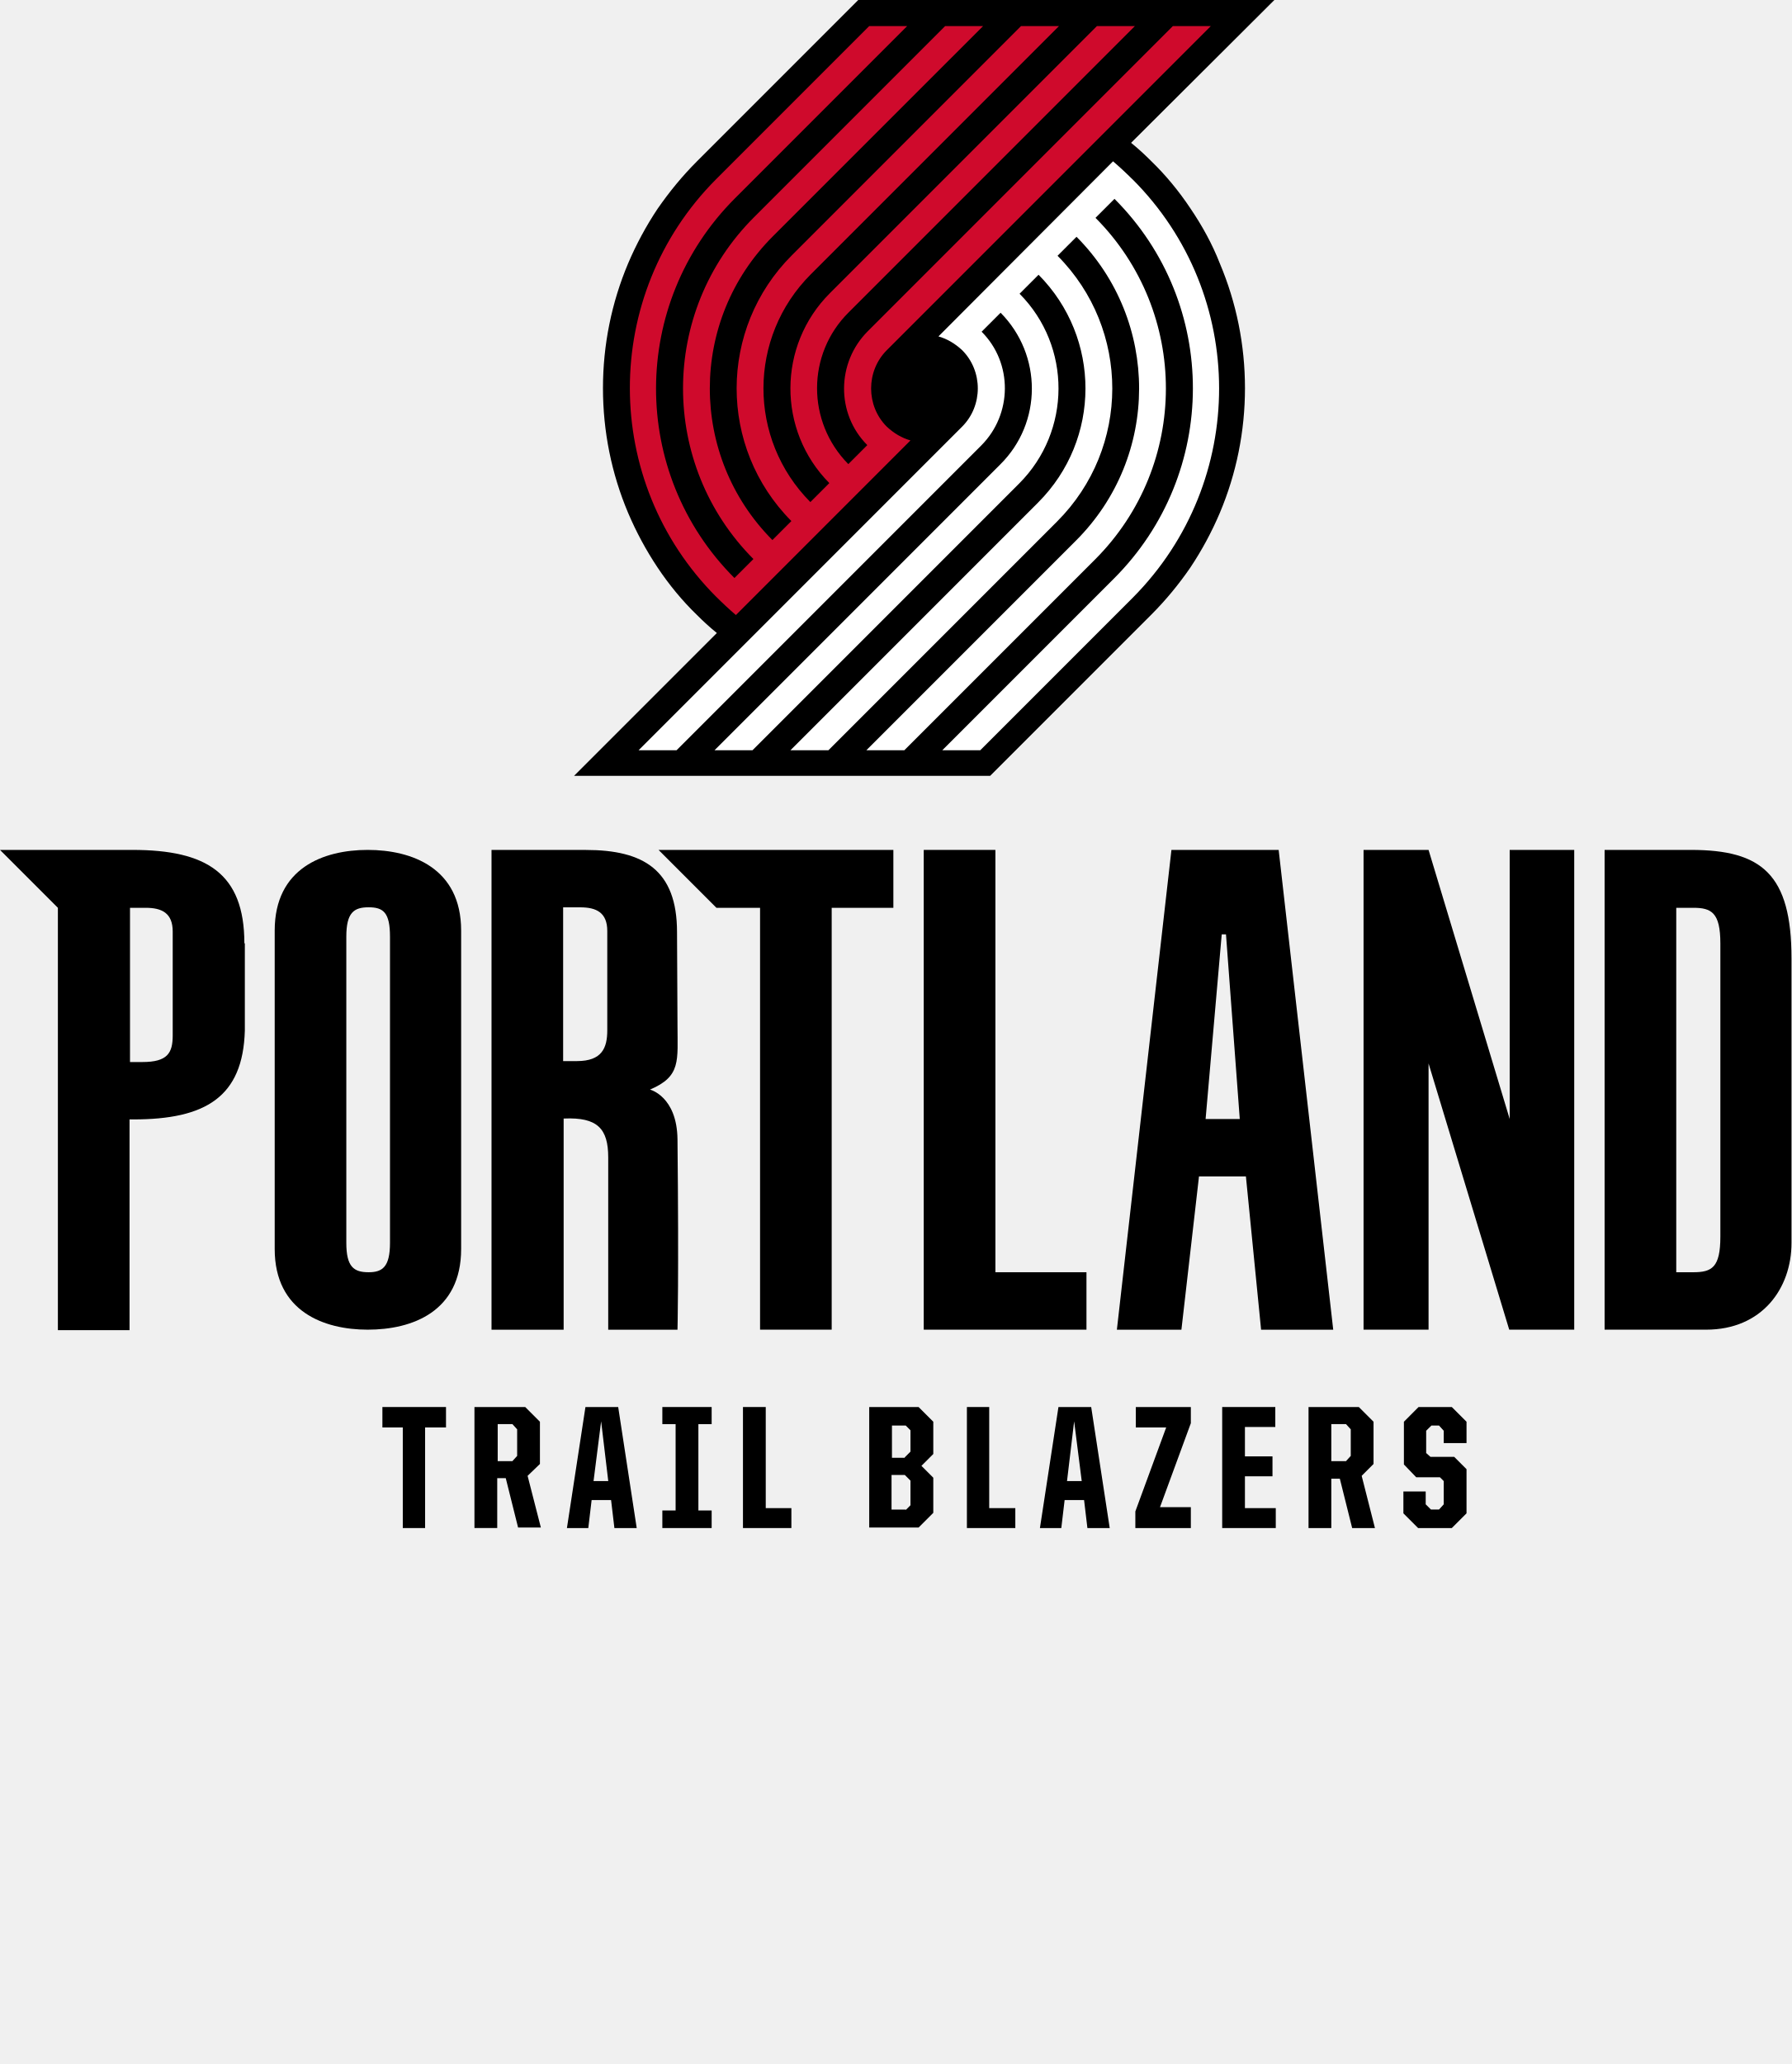
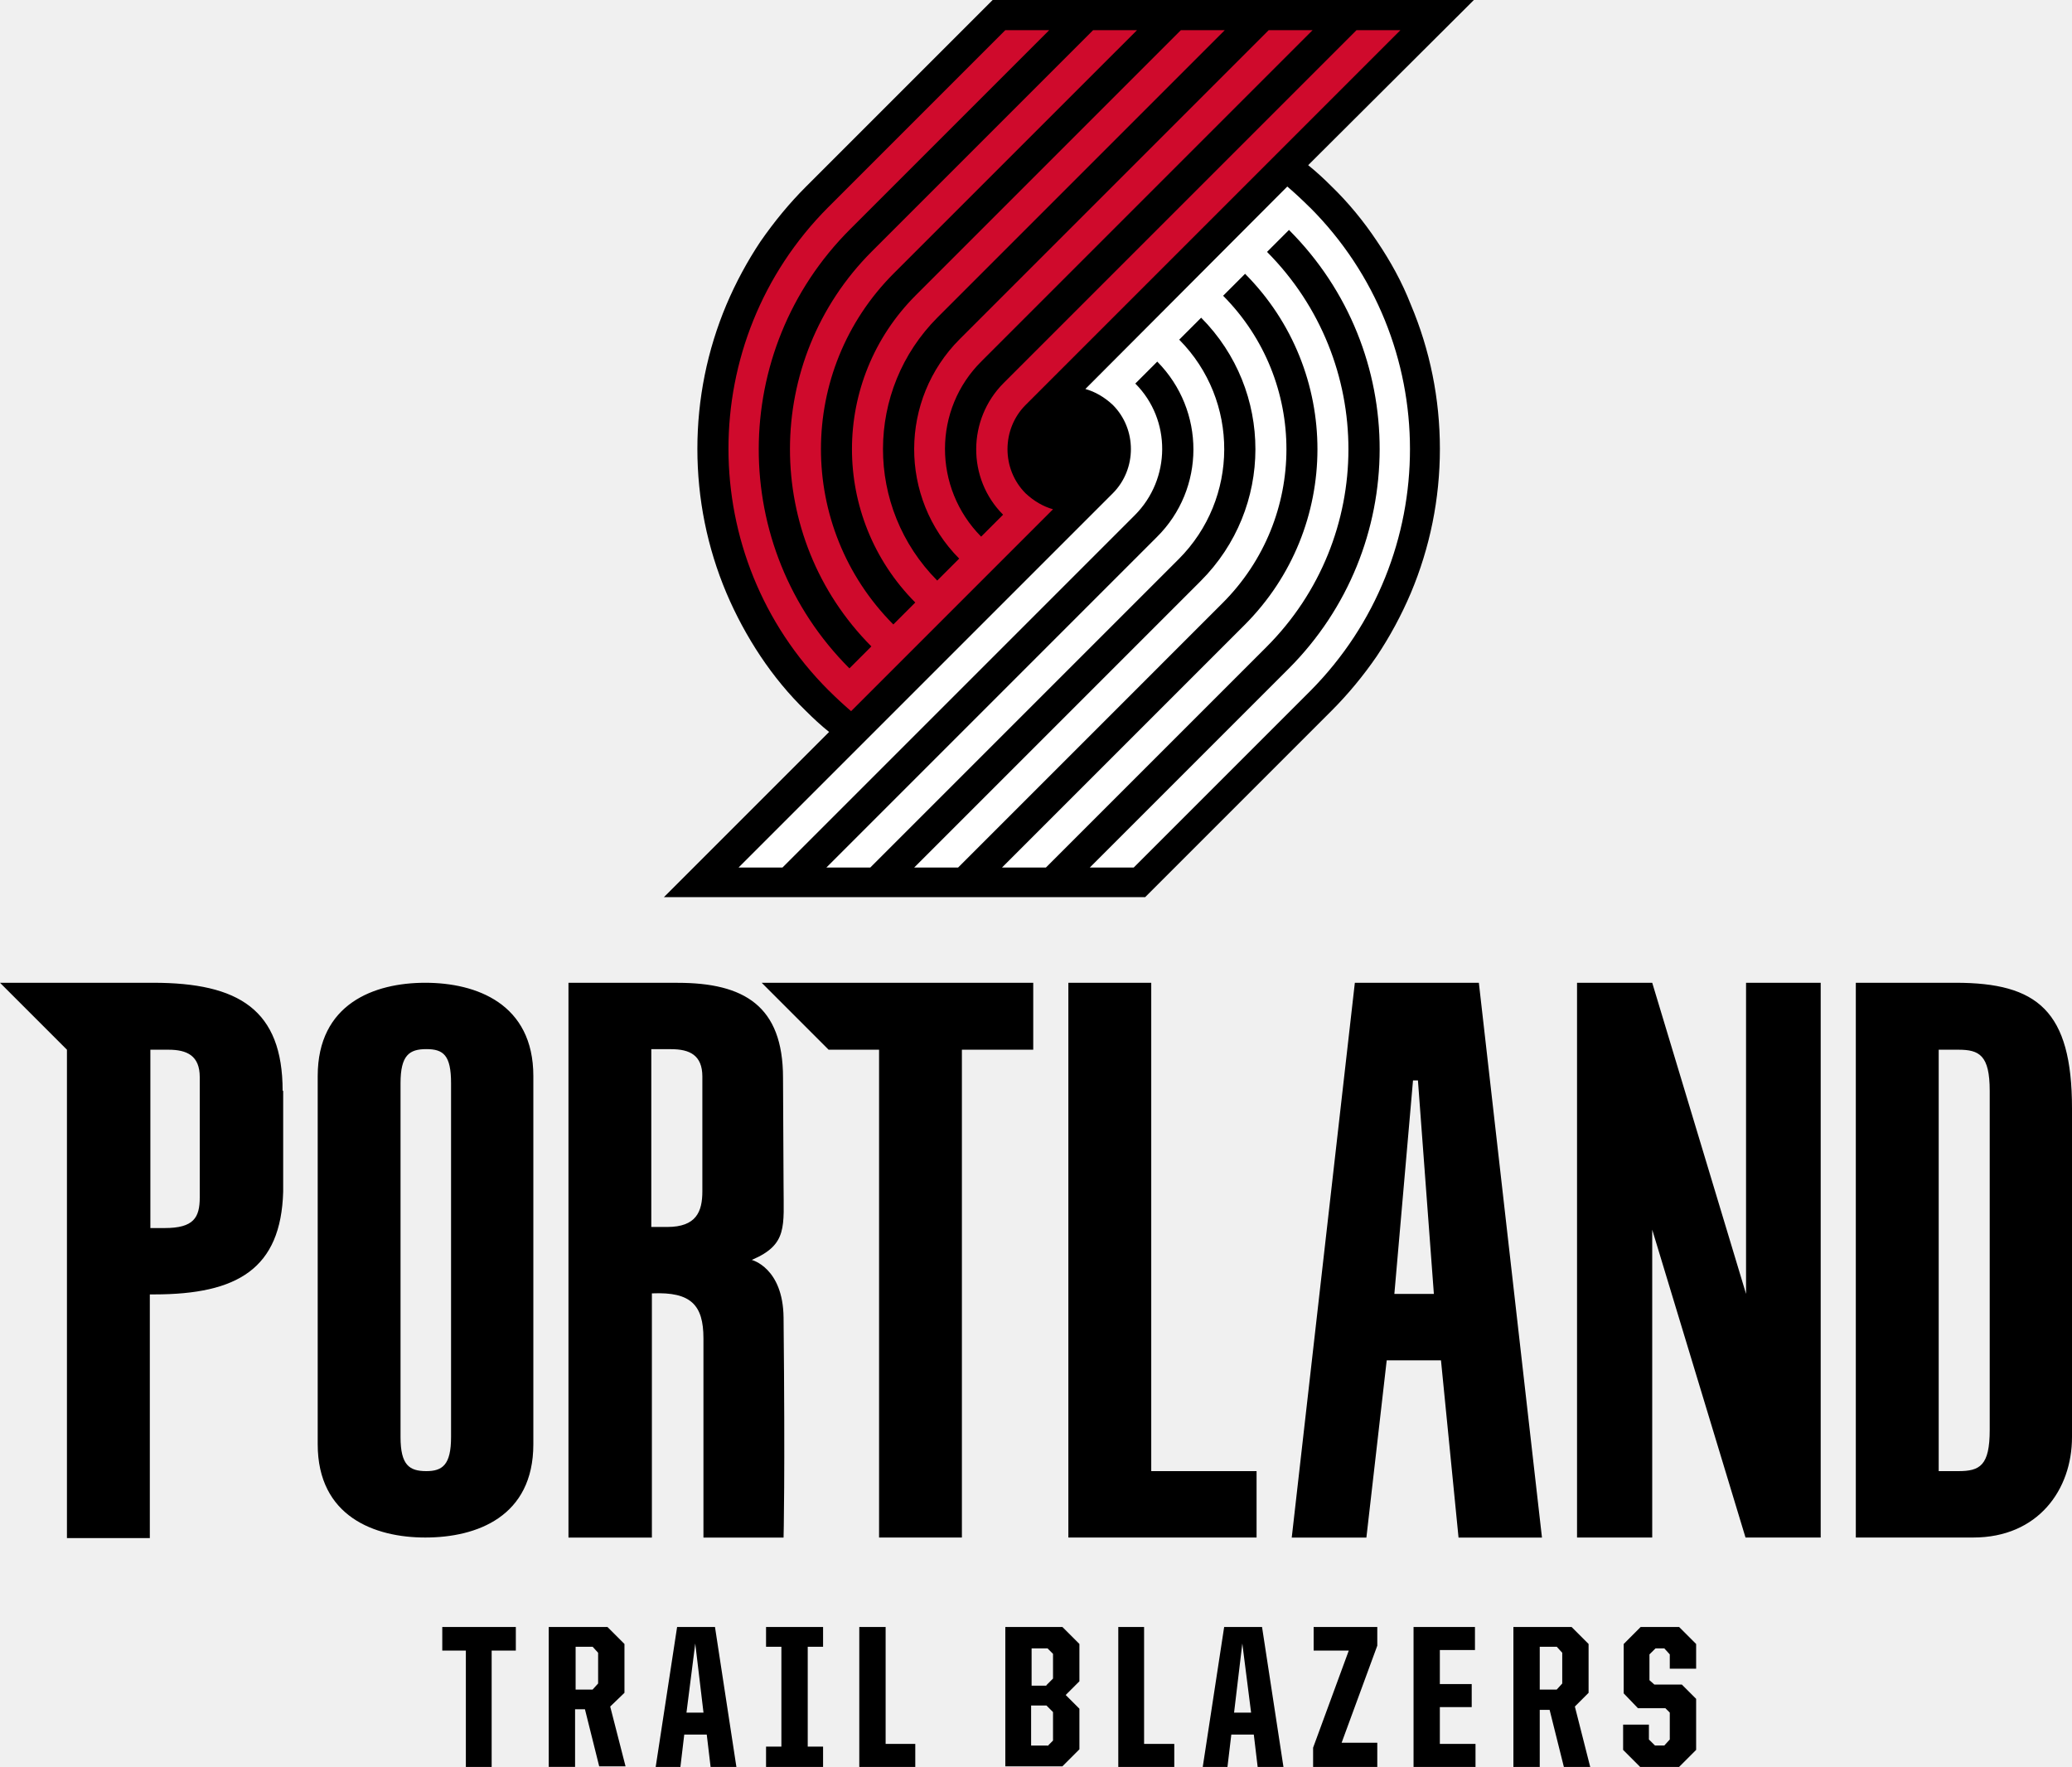
- <svg xmlns="http://www.w3.org/2000/svg" id="Layer" viewBox="0 0 420 483.78">
+ <svg xmlns="http://www.w3.org/2000/svg" id="Layer" viewBox="0 0 420 358.16">
  <defs>
-     <style>
-       .cls-1, .cls-2, .cls-3 {
-         stroke-width: 0px;
-       }
- 
-       .cls-2 {
-         fill: #fff;
-       }
- 
-       .cls-3 {
-         fill: #cf0a2c;
-       }
-     </style>
+     <style>.cls-1{stroke-width:0}</style>
  </defs>
-   <g>
-     <path class="cls-1" d="m279.07,48.83c-2.67-4-5.78-7.79-9.23-11.12-1.45-1.45-3-2.89-4.67-4.23L298.76,0h-97.55l-37.71,37.71h0l-.11.11c-3.45,3.45-6.45,7.12-9.23,11.12-2.67,4-5.01,8.34-6.9,12.79-3.89,9.23-5.9,19.13-5.9,29.25s2,20.02,5.9,29.25c1.89,4.45,4.23,8.79,6.9,12.79s5.78,7.79,9.23,11.12c1.45,1.45,3,2.89,4.67,4.23l-33.48,33.48h97.55l37.82-37.82h0c3.34-3.34,6.45-7.12,9.12-11.01,2.67-4,5.01-8.34,6.9-12.79,3.89-9.23,5.9-19.13,5.9-29.25s-2-20.02-5.9-29.25c-1.78-4.56-4.12-8.79-6.9-12.9" />
-     <path class="cls-2" d="m265.5,42.04c-1.45-1.45-3-2.89-4.56-4.23l-40.93,41.04c2,.56,3.89,1.67,5.56,3.23h0c4.89,4.89,4.89,13.01,0,17.91l-75.86,75.86h8.9l71.41-71.41c7.34-7.34,7.45-19.35.11-26.69l4.45-4.45c9.79,9.9,9.79,25.81-.11,35.59l-66.96,66.96h8.9l62.51-62.51c12.24-12.24,12.35-32.15.11-44.49l4.45-4.45c14.68,14.79,14.68,38.6-.11,53.39l-58.06,58.06h8.9l53.61-53.61c17.24-17.24,17.24-45.05.11-62.29l4.45-4.45c19.58,19.69,19.58,51.5-.11,71.19l-49.16,49.16h8.9l44.71-44.71c22.13-22.13,22.13-57.95.11-80.08l4.45-4.45c24.58,24.58,24.47,64.4-.11,88.98l-40.26,40.26h8.9l35.82-35.82h0c26.92-27.14,26.92-70.96-.11-97.99" />
-     <path class="cls-3" d="m167.96,139.93c1.45,1.45,3,2.89,4.56,4.23l40.93-40.93c-2-.56-3.89-1.67-5.56-3.23h0c-4.89-4.89-4.89-13.01,0-17.91L283.86,6.12h-8.9l-71.52,71.52c-7.34,7.34-7.45,19.35-.11,26.69l-4.45,4.45c-9.79-9.9-9.79-25.81.11-35.59L266.06,6.12h-8.9l-62.62,62.62c-12.24,12.24-12.35,32.15-.11,44.49l-4.45,4.45c-14.68-14.79-14.68-38.6.11-53.39L248.26,6.12h-8.9l-53.72,53.72c-17.24,17.24-17.24,45.05-.11,62.29l-4.45,4.45c-19.58-19.69-19.58-51.5.11-71.19L230.47,6.12h-8.9l-44.83,44.83c-22.13,22.13-22.13,57.95-.11,80.08l-4.45,4.45c-24.58-24.58-24.47-64.4.11-88.98L212.67,6.12h-8.9l-35.93,35.93h0c-26.92,27.03-26.92,70.85.11,97.88" />
-   </g>
-   <g>
-     <g>
-       <polygon class="cls-1" points="94.43 334.58 89.65 334.58 89.65 329.79 104.56 329.79 104.56 334.58 99.66 334.58 99.66 358.16 94.43 358.16 94.43 334.58" />
-       <path class="cls-1" d="m120.13,342.47l1.11-1.22v-6.23l-1.11-1.22h-3.45v8.68h3.45Zm-8.79-12.68h11.79l3.45,3.45v9.9l-2.89,2.78,3.11,12.12h-5.34l-2.89-11.57h-2v11.68h-5.34v-28.36h.11Z" />
-       <path class="cls-1" d="m139.15,347.15h3.45l-1.67-14.01-1.78,14.01Zm-1.89-17.35h7.67l4.34,28.36h-5.23l-.78-6.56h-4.56l-.78,6.56h-5.01l4.34-28.36Z" />
-       <polygon class="cls-1" points="155.28 354.04 158.39 354.04 158.39 333.8 155.28 333.8 155.28 329.79 166.84 329.79 166.84 333.8 163.73 333.8 163.73 354.04 166.84 354.04 166.84 358.16 155.28 358.16 155.28 354.04" />
-       <polygon class="cls-1" points="174.18 329.79 179.52 329.79 179.52 353.49 185.53 353.49 185.53 358.16 174.18 358.16 174.18 329.79" />
-       <path class="cls-1" d="m212.34,353.93l1.11-1.11v-5.78l-1.33-1.33h-3.11v8.12h3.34v.11Zm-.22-12.35l1.33-1.33v-5.01l-1.11-1.11h-3.23v7.56h3v-.11Zm-8.34-11.79h11.57l3.45,3.45v7.56l-2.78,2.78,2.78,2.78v8.23l-3.45,3.45h-11.57v-28.25Z" />
-       <polygon class="cls-1" points="226.68 329.79 231.91 329.79 231.91 353.49 238.03 353.49 238.03 358.16 226.68 358.16 226.68 329.79" />
-       <path class="cls-1" d="m250.15,347.15h3.45l-1.78-14.01-1.67,14.01Zm-2-17.35h7.67l4.34,28.36h-5.23l-.78-6.56h-4.56l-.78,6.56h-5.01l4.34-28.36Z" />
-       <polygon class="cls-1" points="266.17 354.26 273.4 334.58 266.28 334.58 266.28 329.79 279.18 329.79 279.18 333.58 271.95 353.26 279.18 353.26 279.18 358.16 266.17 358.16 266.17 354.26" />
-       <polygon class="cls-1" points="286.53 329.79 298.98 329.79 298.98 334.47 291.86 334.47 291.86 341.36 298.32 341.36 298.32 346.03 291.86 346.03 291.86 353.49 299.09 353.49 299.09 358.16 286.53 358.16 286.53 329.79" />
-       <path class="cls-1" d="m315.56,342.47l1.11-1.22v-6.23l-1.11-1.22h-3.45v8.68h3.45Zm-8.79-12.68h11.79l3.45,3.45v9.9l-2.78,2.78,3.11,12.24h-5.34l-2.89-11.57h-2v11.57h-5.34v-28.36Z" />
-       <polygon class="cls-1" points="329.01 354.71 329.01 349.59 334.24 349.59 334.24 352.6 335.47 353.82 337.36 353.82 338.47 352.6 338.47 347.15 337.58 346.26 332.02 346.26 329.13 343.25 329.13 333.24 332.57 329.79 340.36 329.79 343.81 333.24 343.81 338.25 338.47 338.25 338.47 335.35 337.36 334.13 335.58 334.13 334.35 335.35 334.35 340.58 335.35 341.47 340.92 341.47 343.81 344.36 343.81 354.71 340.36 358.16 332.46 358.16 329.01 354.71" />
-     </g>
-     <g>
-       <path class="cls-1" d="m30.37,212.78h3.78c3.78,0,6.34,1.22,6.34,5.56v24.36c0,4.12-1.22,6.23-7.12,6.23h-2.89v-36.15h-.11Zm26.92,8.34c0-16.46-8.9-21.91-26.25-21.91H0l13.57,13.57v98.99h16.8v-49.39h.89c16.91,0,25.69-5.23,26.14-20.8h0v-20.47h-.11Z" />
-       <path class="cls-1" d="m86.2,311.66c10.46,0,21.91-4.23,21.91-18.91v-74.63c0-14.68-11.57-18.91-21.91-18.91s-21.8,4.23-21.8,18.91v74.63c0,14.68,11.57,18.91,21.8,18.91m-5.01-92.1c0-5.67,1.78-6.9,5.23-6.9s5.01,1.22,5.01,6.9v71.74c0,5.67-1.78,6.9-5.01,6.9-3.45,0-5.23-1.22-5.23-6.9v-71.74Z" />
-       <path class="cls-1" d="m281.08,275.74h11.01l3.56,35.93h16.91l-12.79-112.45h-25.14l-12.79,112.45h15.13l4.12-35.93Zm5.34-56.73h1l3.23,43.27h-8.01l3.78-43.27Z" />
-       <path class="cls-1" d="m420,291.31v-66.63c0-19.8-7.01-25.47-23.58-25.47h-20.24v112.45h23.8c13.13,0,20.02-9.68,20.02-20.35m-16.68-1.45c0,7.23-2,8.34-6.34,8.34h-4v-85.42h4c4.23,0,6.34,1.11,6.34,8.34v68.74Z" />
-       <path class="cls-1" d="m132.25,262.17c7.79-.33,10.34,2.34,10.34,9.12v40.38h16.24s.33-12.12,0-44.6c-.11-10.12-6.45-11.68-6.45-11.68,7.34-3.11,6.45-6.78,6.45-15.13l-.11-21.8c0-14.57-7.9-19.24-21.36-19.24h-22.13v112.45h16.91v-49.5h.11Zm-.22-49.5h4c3.78,0,6.34,1.22,6.34,5.56v23.25c0,4.12-1.22,7.23-7.12,7.23h-3.23v-36.04h0Z" />
-       <polygon class="cls-1" points="254.71 298.2 233.36 298.2 233.36 199.21 216.56 199.21 216.56 311.66 254.71 311.66 254.71 298.2" />
-       <polygon class="cls-1" points="178.19 212.78 178.19 311.66 194.98 311.66 194.98 212.78 209.44 212.78 209.44 199.21 154.39 199.21 167.96 212.78 178.19 212.78" />
-       <polygon class="cls-1" points="334.91 249.26 353.82 311.66 353.93 311.66 369.06 311.66 369.06 199.21 353.93 199.21 353.93 262.28 334.91 199.21 334.8 199.21 319.67 199.21 319.67 311.66 334.91 311.66 334.91 249.26" />
-     </g>
-   </g>
+   <path d="M279.07 48.83c-2.67-4-5.78-7.79-9.23-11.12-1.45-1.45-3-2.89-4.67-4.23L298.76 0h-97.55L163.5 37.71l-.11.11c-3.45 3.45-6.45 7.12-9.23 11.12-2.67 4-5.01 8.34-6.9 12.79-3.89 9.23-5.9 19.13-5.9 29.25s2 20.02 5.9 29.25c1.89 4.45 4.23 8.79 6.9 12.79s5.78 7.79 9.23 11.12c1.45 1.45 3 2.89 4.67 4.23l-33.48 33.48h97.55l37.82-37.82c3.34-3.34 6.45-7.12 9.12-11.01 2.67-4 5.01-8.34 6.9-12.79 3.89-9.23 5.9-19.13 5.9-29.25s-2-20.02-5.9-29.25c-1.78-4.56-4.12-8.79-6.9-12.9" class="cls-1" />
+   <path d="M265.5 42.04c-1.45-1.45-3-2.89-4.56-4.23l-40.93 41.04c2 .56 3.89 1.67 5.56 3.23 4.89 4.89 4.89 13.01 0 17.91l-75.86 75.86h8.9l71.41-71.41c7.34-7.34 7.45-19.35.11-26.69l4.45-4.45c9.79 9.9 9.79 25.81-.11 35.59l-66.96 66.96h8.9l62.51-62.51c12.24-12.24 12.35-32.15.11-44.49l4.45-4.45c14.68 14.79 14.68 38.6-.11 53.39l-58.06 58.06h8.9l53.61-53.61c17.24-17.24 17.24-45.05.11-62.29l4.45-4.45c19.58 19.69 19.58 51.5-.11 71.19l-49.16 49.16h8.9l44.71-44.71c22.13-22.13 22.13-57.95.11-80.08l4.45-4.45c24.58 24.58 24.47 64.4-.11 88.98l-40.26 40.26h8.9l35.82-35.82c26.92-27.14 26.92-70.96-.11-97.99" style="stroke-width:0;fill:#fff" />
+   <path d="M167.96 139.93c1.45 1.45 3 2.89 4.56 4.23l40.93-40.93c-2-.56-3.89-1.67-5.56-3.23-4.89-4.89-4.89-13.01 0-17.91l75.97-75.97h-8.9l-71.52 71.52c-7.34 7.34-7.45 19.35-.11 26.69l-4.45 4.45c-9.79-9.9-9.79-25.81.11-35.59l67.07-67.07h-8.9l-62.62 62.62c-12.24 12.24-12.35 32.15-.11 44.49l-4.45 4.45c-14.68-14.79-14.68-38.6.11-53.39l58.17-58.17h-8.9l-53.72 53.72c-17.24 17.24-17.24 45.05-.11 62.29l-4.45 4.45c-19.58-19.69-19.58-51.5.11-71.19l49.28-49.27h-8.9l-44.83 44.83c-22.13 22.13-22.13 57.95-.11 80.08l-4.45 4.45c-24.58-24.58-24.47-64.4.11-88.98l40.38-40.38h-8.9l-35.93 35.93c-26.92 27.03-26.92 70.85.11 97.88" style="stroke-width:0;fill:#cf0a2c" />
+   <path d="M94.43 334.58h-4.78v-4.79h14.91v4.79h-4.9v23.58h-5.23zM120.13 342.47l1.11-1.22v-6.23l-1.11-1.22h-3.45v8.68h3.45Zm-8.79-12.68h11.79l3.45 3.45v9.9l-2.89 2.78 3.11 12.12h-5.34l-2.89-11.57h-2v11.68h-5.34v-28.36zM139.15 347.15h3.45l-1.67-14.01zm-1.89-17.35h7.67l4.34 28.36h-5.23l-.78-6.56h-4.56l-.78 6.56h-5.01l4.34-28.36ZM155.28 354.04h3.11V333.8h-3.11v-4.01h11.56v4.01h-3.11v20.24h3.11v4.12h-11.56zM174.18 329.79h5.34v23.7h6.01v4.67h-11.35zM212.34 353.93l1.11-1.11v-5.78l-1.33-1.33h-3.11v8.12h3.34v.11Zm-.22-12.35 1.33-1.33v-5.01l-1.11-1.11h-3.23v7.56h3v-.11Zm-8.34-11.79h11.57l3.45 3.45v7.56l-2.78 2.78 2.78 2.78v8.23l-3.45 3.45h-11.57zM226.68 329.79h5.23v23.7h6.12v4.67h-11.35zM250.15 347.15h3.45l-1.78-14.01zm-2-17.35h7.67l4.34 28.36h-5.23l-.78-6.56h-4.56l-.78 6.56h-5.01l4.34-28.36ZM266.17 354.26l7.23-19.68h-7.12v-4.79h12.9v3.79l-7.23 19.68h7.23v4.9h-13.01zM286.53 329.79h12.45v4.68h-7.12v6.89h6.46v4.67h-6.46v7.46h7.23v4.67h-12.56zM315.56 342.47l1.11-1.22v-6.23l-1.11-1.22h-3.45v8.68h3.45Zm-8.79-12.68h11.79l3.45 3.45v9.9l-2.78 2.78 3.11 12.24H317l-2.89-11.57h-2v11.57h-5.34V329.8ZM329.01 354.71v-5.12h5.23v3.01l1.23 1.22h1.89l1.11-1.22v-5.45l-.89-.89h-5.56l-2.89-3.01v-10.01l3.44-3.45h7.79l3.45 3.45v5.01h-5.34v-2.9l-1.11-1.22h-1.78l-1.23 1.22v5.23l1 .89h5.57l2.89 2.89v10.35l-3.45 3.45h-7.9zM30.37 212.78h3.78c3.78 0 6.34 1.22 6.34 5.56v24.36c0 4.12-1.22 6.23-7.12 6.23h-2.89v-36.15zm26.92 8.34c0-16.46-8.9-21.91-26.25-21.91H0l13.57 13.57v98.99h16.8v-49.39h.89c16.91 0 25.69-5.23 26.14-20.8v-20.47h-.11ZM86.2 311.66c10.46 0 21.91-4.23 21.91-18.91v-74.63c0-14.68-11.57-18.91-21.91-18.91s-21.8 4.23-21.8 18.91v74.63c0 14.68 11.57 18.91 21.8 18.91m-5.01-92.1c0-5.67 1.78-6.9 5.23-6.9s5.01 1.22 5.01 6.9v71.74c0 5.67-1.78 6.9-5.01 6.9-3.45 0-5.23-1.22-5.23-6.9zM281.08 275.74h11.01l3.56 35.93h16.91l-12.79-112.45h-25.14l-12.79 112.45h15.13l4.12-35.93Zm5.34-56.73h1l3.23 43.27h-8.01zM420 291.31v-66.63c0-19.8-7.01-25.47-23.58-25.47h-20.24v112.45h23.8c13.13 0 20.02-9.68 20.02-20.35m-16.68-1.45c0 7.23-2 8.34-6.34 8.34h-4v-85.42h4c4.23 0 6.34 1.11 6.34 8.34zM132.25 262.17c7.79-.33 10.34 2.34 10.34 9.12v40.38h16.24s.33-12.12 0-44.6c-.11-10.12-6.45-11.68-6.45-11.68 7.34-3.11 6.45-6.78 6.45-15.13l-.11-21.8c0-14.57-7.9-19.24-21.36-19.24h-22.13v112.45h16.91v-49.5zm-.22-49.5h4c3.78 0 6.34 1.22 6.34 5.56v23.25c0 4.12-1.22 7.23-7.12 7.23h-3.23v-36.04ZM254.71 298.2h-21.35v-98.99h-16.8v112.45h38.15z" class="cls-1" />
+   <path d="M178.19 212.78v98.88h16.79v-98.88h14.46v-13.57h-55.05l13.57 13.57zM334.91 249.26l18.91 62.4h15.24V199.21h-15.13v63.07l-19.02-63.07h-15.24v112.45h15.24z" class="cls-1" />
</svg>
